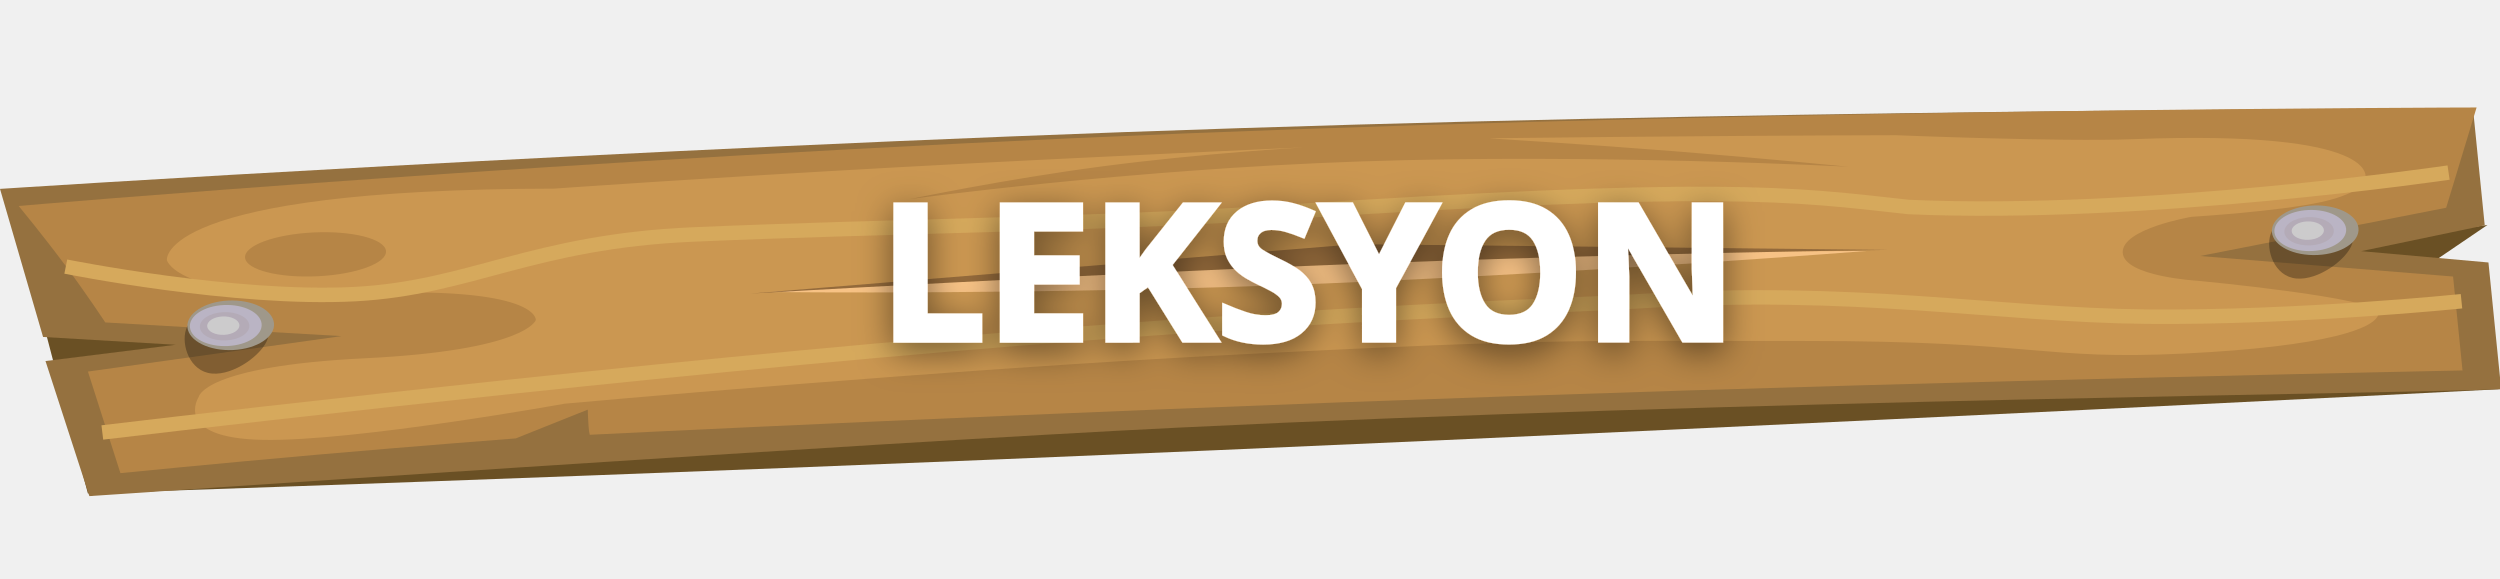
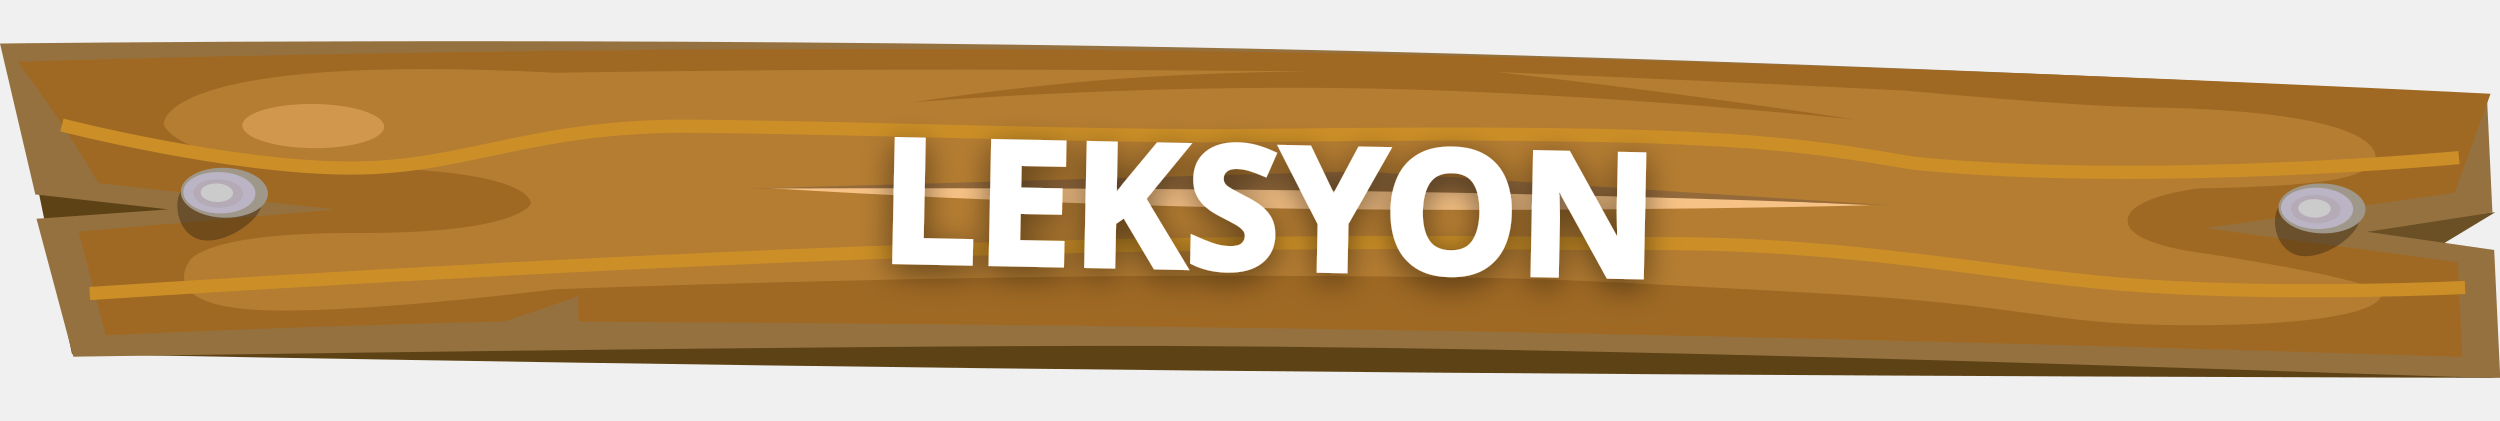
- <svg xmlns="http://www.w3.org/2000/svg" width="864.945" height="200.132" viewBox="0 0 864.945 189.132">
+ <svg xmlns="http://www.w3.org/2000/svg" width="952.223" height="160.029" viewBox="0 0 952.223 160.029">
  <defs>
-     <filter id="LEKSYON" x="282.803" y="24.825" width="326" height="126" filterUnits="userSpaceOnUse">
+     <filter id="LEKSYON" x="314.296" y="11.414" width="327.527" height="131.048" filterUnits="userSpaceOnUse">
      <feOffset dy="3" input="SourceAlpha" />
      <feGaussianBlur stdDeviation="6" result="blur" />
      <feFlood flood-opacity="0.502" />
      <feComposite operator="in" in2="blur" />
      <feComposite in="SourceGraphic" />
    </filter>
  </defs>
-   <g id="Leksyon-2" data-name="Leksyon" transform="matrix(0.998, -0.07, 0.07, 0.998, -0.002, 59.827)">
-     <path id="Path_655" data-name="Path 655" d="M846.872,85.229S609.965,80.786,401.205,75.18,11.821,62.805,11.821,62.805L0,0Z" transform="translate(11.123 44.392)" fill="#6a5024" />
-     <path id="Path_654" data-name="Path 654" d="M64.675.512l-20.6,11.976L.042,4.66Z" transform="translate(792.57 72.14)" fill="#6a5024" />
-     <path id="base" d="M855.064,32.221S642.864,17.114,429.1,9.065,0,.024,0,.024L11.274,52.15l45.57,5.9L11.526,60.511l11.866,47.66s269.173.442,377.288,2.72c194.1,4.09,428.672,18.128,457.314,18.732l-1.324-44-43.642-6.986,43.254-5.913Z" transform="translate(0 0)" fill="#95713f" />
-     <path id="Path_647" data-name="Path 647" d="M850.318,27.57,837.4,61.419l-86.1,10.7,86.814,13.2.982,32.626S672.286,109.6,510.431,103.817s-318.76-8.991-318.76-8.991c-.671.744-.262-8.725-.262-8.725l-25.54,8.182S131.2,94.5,96.9,95.1s-68.248,1.6-68.248,1.6L19.906,60.877l88.327-6.1L27.076,44.347S21.37,34.18,14.606,23.611.019,2.073.019,2.073s192.424-3.149,405,3.225S850.318,27.57,850.318,27.57Z" transform="translate(6.012 4.296)" fill="#b68546" />
-     <path id="Path_648" data-name="Path 648" d="M760.5,43.212s8-16.548-79.243-19.284c-24.868-.78-81.569-7.1-81.569-7.1-71-4.818-140.47-8.775-140.47-8.775S492.072,12.375,522.906,17s59.641,9.557,59.641,9.557S495.5,15.808,414.348,12.92,257.93,15.009,257.93,15.009s33.171-4.577,67.454-6.655S395.067,6.7,395.067,6.7s-76.407-2-141.318-2.977-118.323-.94-118.323-.94C-1.829-6.616.163,18.1.163,18.1S2.678,32.738,65.4,34.284,125.99,47.675,125.99,47.675s-3.844,10.238-59.914,9.057S7.831,66.048,7.831,66.048s-10.28,13.58,21.247,16.376S133.934,77.23,133.934,77.23s129.548-2.711,236.879-.618,111.651,3.362,192.447,8.99S644.338,98.079,694,99.125s67.341-4.19,67.9-9.338-61.592-15.431-61.592-15.431-25.416-3.227-25.252-11.524,24.583-10.7,24.583-10.7,29.968.266,45.183-1.964S760.5,43.212,760.5,43.212Z" transform="translate(55.683 10.556)" fill="#cb9751" />
-     <path id="Path_650" data-name="Path 650" d="M379.088,13.373s-90.368.825-187.682-1.886S.009,1.028.009,1.028l200.873.564Z" transform="translate(263.423 53.228)" fill="#f7c285" />
-     <path id="Path_649" data-name="Path 649" d="M393.464,16.523S308.6,11.607,210.239,8.493.036,4.064.036,4.064l210-2.4Z" transform="translate(256.254 50.229)" fill="#946a3b" />
-     <path id="Path_675" data-name="Path 675" d="M24.223.2c13.47.287,24.494,3.926,24.623,8.128S38.159,15.7,24.688,15.416.194,11.49.066,7.288,10.753-.088,24.223.2Z" transform="translate(82.808 22.435)" fill="#b68546" />
-     <path id="Path_651" data-name="Path 651" d="M817.146,25.43s-57.131,1.839-108.912-2.295S608.589,5.95,532.821,5.52C509.484,5.387,428.4,1.7,294.218,3.7S.122,13.616.122,13.616" transform="translate(29.286 72.914)" fill="none" stroke="#d6a95c" stroke-width="5" />
-     <path id="Path_652" data-name="Path 652" d="M824.271,25.221s-106.261,8.1-187.093-1.186C596.842,16.7,573.965,11.329,414.449,10.593c-58.861-.272-129.888-4.684-197.281-6.49-55.7-1.493-78.16,13.037-117.905,12.389C57.431,15.811,0,0,0,0" transform="translate(20.817 28.421)" fill="none" stroke="#d6a95c" stroke-width="5" />
-     <g id="turnilyo" transform="translate(778.294 61.569)">
-       <path id="Path_653" data-name="Path 653" d="M13,22.772c7.675-.633,14.253-4.007,15.056-9.584S24.269-.938,16.594-.3.488,9.3-.315,14.88C-.771,18.042,9.68,23.046,13,22.772Z" transform="translate(27.914 28.664) rotate(-166)" opacity="0.29" />
-       <path id="Path_676" data-name="Path 676" d="M14.788.12C23.058.3,29.88,4.286,30.025,9.032s-6.442,8.45-14.712,8.274S.221,13.139.076,8.394,6.518-.057,14.788.12Z" transform="translate(4.343 0.034)" fill="#9f988a" />
-       <path id="Path_677" data-name="Path 677" d="M12.253.1c6.852.146,12.5,3.452,12.625,7.384s-5.337,7-12.19,6.856S.183,10.887.063,6.955,5.4-.047,12.253.1Z" transform="translate(5.211 1.492)" fill="#bab4c4" />
-       <path id="Path_678" data-name="Path 678" d="M8.45.068c4.726.1,8.624,2.381,8.707,5.093S13.476,9.99,8.75,9.889.126,7.508.044,4.8,3.724-.032,8.45.068Z" transform="translate(8.661 3.969)" fill="#b4abb7" />
-       <path id="Path_679" data-name="Path 679" d="M5.493.044c3.072.065,5.606,1.547,5.66,3.31S8.76,6.493,5.688,6.428.082,4.88.028,3.118,2.421-.021,5.493.044Z" transform="translate(11.236 5.457)" fill="#cccbcc" />
+   <g id="Leksyon-2" data-name="Leksyon" transform="matrix(1, -0.017, 0.017, 1, -0.001, 16.553)">
+     <path id="Path_655" data-name="Path 655" d="M937.549,94.355s-262.272-4.92-493.385-11.126S13.086,69.53,13.086,69.53L0,0Z" transform="translate(12.314 49.143)" fill="#5d4215" />
+     <path id="Path_654" data-name="Path 654" d="M71.6.512,48.789,13.77.042,5.1Z" transform="translate(877.438 79.916)" fill="#6a5024" />
+     <path id="base" d="M946.619,35.668S711.7,18.944,475.042,10.033,0,.024,0,.024L12.482,57.731l50.449,6.535-50.17,2.721L25.9,119.75s297.994.489,417.686,3.011c214.887,4.527,474.571,20.069,506.28,20.738L948.4,94.782l-48.315-7.734L947.969,80.5Z" transform="translate(0 0)" fill="#95713f" />
+     <path id="Path_647" data-name="Path 647" d="M941.362,30.383l-14.3,37.474L831.745,79.7l96.109,14.617,1.087,36.119s-184.674-9.243-363.859-15.641-352.891-9.953-352.891-9.953c-.743.824-.29-9.66-.29-9.66l-28.274,9.058s-38.377.241-76.355.909-75.555,1.766-75.555,1.766L22.035,67.257,119.82,60.5,29.973,48.957S23.656,37.7,16.168,26,.019,2.156.019,2.156,213.046-1.33,448.383,5.726,941.362,30.383,941.362,30.383Z" transform="translate(6.658 4.892)" fill="#9f6924" />
+     <path id="Path_648" data-name="Path 648" d="M841.912,47.769s8.859-18.32-87.728-21.348c-27.531-.863-90.3-7.863-90.3-7.863-78.6-5.334-155.51-9.715-155.51-9.715s36.372,4.788,70.507,9.91,66.027,10.58,66.027,10.58-96.366-11.9-186.209-15.1S285.53,16.547,285.53,16.547s36.722-5.067,74.677-7.368,77.144-1.833,77.144-1.833S352.764,5.134,280.9,4.05,149.91,3.01,149.91,3.01C-2.042-7.394.163,19.972.163,19.972s2.785,16.2,72.223,17.913S139.462,52.71,139.462,52.71s-4.256,11.334-66.329,10.027S8.652,73.05,8.652,73.05-2.728,88.085,32.174,91.179s116.084-5.75,116.084-5.75,143.419-3,262.242-.685S534.1,88.467,623.552,94.7s89.76,13.813,144.738,14.971,74.551-4.639,75.174-10.337-68.187-17.083-68.187-17.083-28.138-3.573-27.956-12.758,27.216-11.845,27.216-11.845,33.176.295,50.021-2.174S841.912,47.769,841.912,47.769Z" transform="translate(61.663 11.753)" fill="#b57d32" />
+     <path id="Path_650" data-name="Path 650" d="M419.677,14.695s-100.044.913-207.778-2.088S.009,1.028.009,1.028l222.381.624Z" transform="translate(291.629 59.035)" fill="#f7c285" />
+     <path id="Path_649" data-name="Path 649" d="M435.589,18.114s-93.954-5.442-202.843-8.89S.036,4.321.036,4.321L232.518,1.664Z" transform="translate(283.695 55.783)" fill="#946a3b" />
+     <path id="Path_675" data-name="Path 675" d="M26.81.2c14.913.318,27.117,4.346,27.259,9s-11.832,8.166-26.744,7.848S.208,12.7.066,8.049,11.9-.117,26.81.2Z" transform="translate(91.682 24.854)" fill="#d1974d" />
+     <path id="Path_651" data-name="Path 651" d="M904.627,27.82s-63.248,2.036-120.573-2.54S673.74,6.254,589.859,5.778c-25.836-.147-115.6-4.231-264.151-2.014S.122,14.742.122,14.742" transform="translate(32.435 81.051)" fill="none" stroke="#cc8f27" stroke-width="5" />
+     <path id="Path_652" data-name="Path 652" d="M912.528,27.921S794.889,36.888,705.4,26.608c-44.654-8.123-69.982-14.066-246.577-14.881-65.163-.3-143.8-5.185-218.4-7.185-61.66-1.652-86.529,14.433-130.53,13.716C63.581,17.5,0,0,0,0" transform="translate(23.045 31.462)" fill="none" stroke="#cc8f27" stroke-width="5" />
+     <g id="turnilyo" transform="translate(862.202 67.88)">
+       <path id="Path_653" data-name="Path 653" d="M14.76,25.585c8.5-.7,15.779-4.437,16.668-10.61S27.233-.664,18.735.037.906,10.674.016,16.847C-.488,20.348,11.081,25.888,14.76,25.585Z" transform="translate(30.592 32.464) rotate(-166)" opacity="0.29" />
+       <path id="Path_676" data-name="Path 676" d="M16.363.12c9.156.2,16.708,4.612,16.869,9.866s-7.131,9.355-16.287,9.16S.237,14.534.076,9.28,7.208-.075,16.363.12Z" transform="translate(4.242 0.329)" fill="#9f988a" />
+       <path id="Path_677" data-name="Path 677" d="M13.558.1C21.144.261,27.4,3.921,27.535,8.275s-5.909,7.751-13.5,7.59S.2,12.043.063,7.689,5.972-.062,13.558.1Z" transform="translate(5.202 1.941)" fill="#bab4c4" />
+       <path id="Path_678" data-name="Path 678" d="M9.351.069C14.582.18,18.9,2.7,18.99,5.707s-4.075,5.346-9.307,5.234S.135,8.305.044,5.3,4.119-.043,9.351.069Z" transform="translate(9.019 4.68)" fill="#b4abb7" />
+       <path id="Path_679" data-name="Path 679" d="M6.078.045c3.4.072,6.206,1.713,6.266,3.665s-2.649,3.475-6.049,3.4S.088,5.4.028,3.447,2.677-.028,6.078.045Z" transform="translate(11.868 6.325)" fill="#cccbcc" />
    </g>
-     <g id="turnilyo-2" data-name="turnilyo" transform="translate(56.896 43.916)">
-       <path id="Path_653-2" data-name="Path 653" d="M13,22.772c7.675-.633,14.253-4.007,15.056-9.584S24.269-.938,16.594-.3.488,9.3-.315,14.88C-.771,18.042,9.68,23.046,13,22.772Z" transform="translate(27.914 28.664) rotate(-166)" opacity="0.29" />
-       <path id="Path_680" data-name="Path 680" d="M14.788.12C23.058.3,29.88,4.286,30.025,9.032s-6.442,8.45-14.712,8.274S.221,13.139.076,8.394,6.518-.057,14.788.12Z" transform="translate(4.343 0.034)" fill="#9f988a" />
-       <path id="Path_681" data-name="Path 681" d="M12.253.1c6.852.146,12.5,3.452,12.625,7.384s-5.337,7-12.19,6.856S.183,10.887.063,6.955,5.4-.047,12.253.1Z" transform="translate(5.211 1.492)" fill="#bab4c4" />
-       <path id="Path_682" data-name="Path 682" d="M8.45.068c4.726.1,8.624,2.381,8.707,5.093S13.476,9.99,8.75,9.889.126,7.508.044,4.8,3.724-.032,8.45.068Z" transform="translate(8.661 3.969)" fill="#b4abb7" />
-       <path id="Path_683" data-name="Path 683" d="M5.493.044c3.072.065,5.606,1.547,5.66,3.31S8.76,6.493,5.688,6.428.082,4.88.028,3.118,2.421-.021,5.493.044Z" transform="translate(11.236 5.457)" fill="#cccbcc" />
+     <g id="turnilyo-2" data-name="turnilyo" transform="translate(63.562 48.337)">
+       <path id="Path_653-2" data-name="Path 653" d="M14.76,25.585c8.5-.7,15.779-4.437,16.668-10.61S27.233-.664,18.735.037.906,10.674.016,16.847C-.488,20.348,11.081,25.888,14.76,25.585Z" transform="translate(30.592 32.464) rotate(-166)" opacity="0.29" />
+       <path id="Path_680" data-name="Path 680" d="M16.363.12c9.156.2,16.708,4.612,16.869,9.866s-7.131,9.355-16.287,9.16S.237,14.534.076,9.28,7.208-.075,16.363.12Z" transform="translate(4.242 0.329)" fill="#9f988a" />
+       <path id="Path_681" data-name="Path 681" d="M13.558.1C21.144.261,27.4,3.921,27.535,8.275s-5.909,7.751-13.5,7.59S.2,12.043.063,7.689,5.972-.062,13.558.1Z" transform="translate(5.202 1.941)" fill="#bab4c4" />
+       <path id="Path_682" data-name="Path 682" d="M9.351.069C14.582.18,18.9,2.7,18.99,5.707s-4.075,5.346-9.307,5.234S.135,8.305.044,5.3,4.119-.043,9.351.069Z" transform="translate(9.019 4.68)" fill="#b4abb7" />
+       <path id="Path_683" data-name="Path 683" d="M6.078.045c3.4.072,6.206,1.713,6.266,3.665s-2.649,3.475-6.049,3.4S.088,5.4.028,3.447,2.677-.028,6.078.045Z" transform="translate(11.868 6.325)" fill="#cccbcc" />
    </g>
-     <g transform="matrix(1, 0.07, -0.07, 1, 4.18, -59.68)" filter="url(#LEKSYON)">
-       <text id="LEKSYON-3" data-name="LEKSYON" transform="translate(445.8 111.82)" fill="#fff" stroke="#fff" stroke-width="2" font-size="65" font-family="SegoeUI-Bold, Segoe UI" font-weight="700">
+     <g transform="matrix(1, 0.02, -0.02, 1, 0.29, -16.55)" filter="url(#LEKSYON)">
+       <text id="LEKSYON-3" data-name="LEKSYON" transform="translate(477.59 100.93) rotate(1)" fill="#fff" stroke="#fff" stroke-width="2" font-size="65" font-family="SegoeUI-Bold, Segoe UI" font-weight="700">
        <tspan x="-142.457" y="0">LEKSYON</tspan>
      </text>
    </g>
  </g>
</svg>
